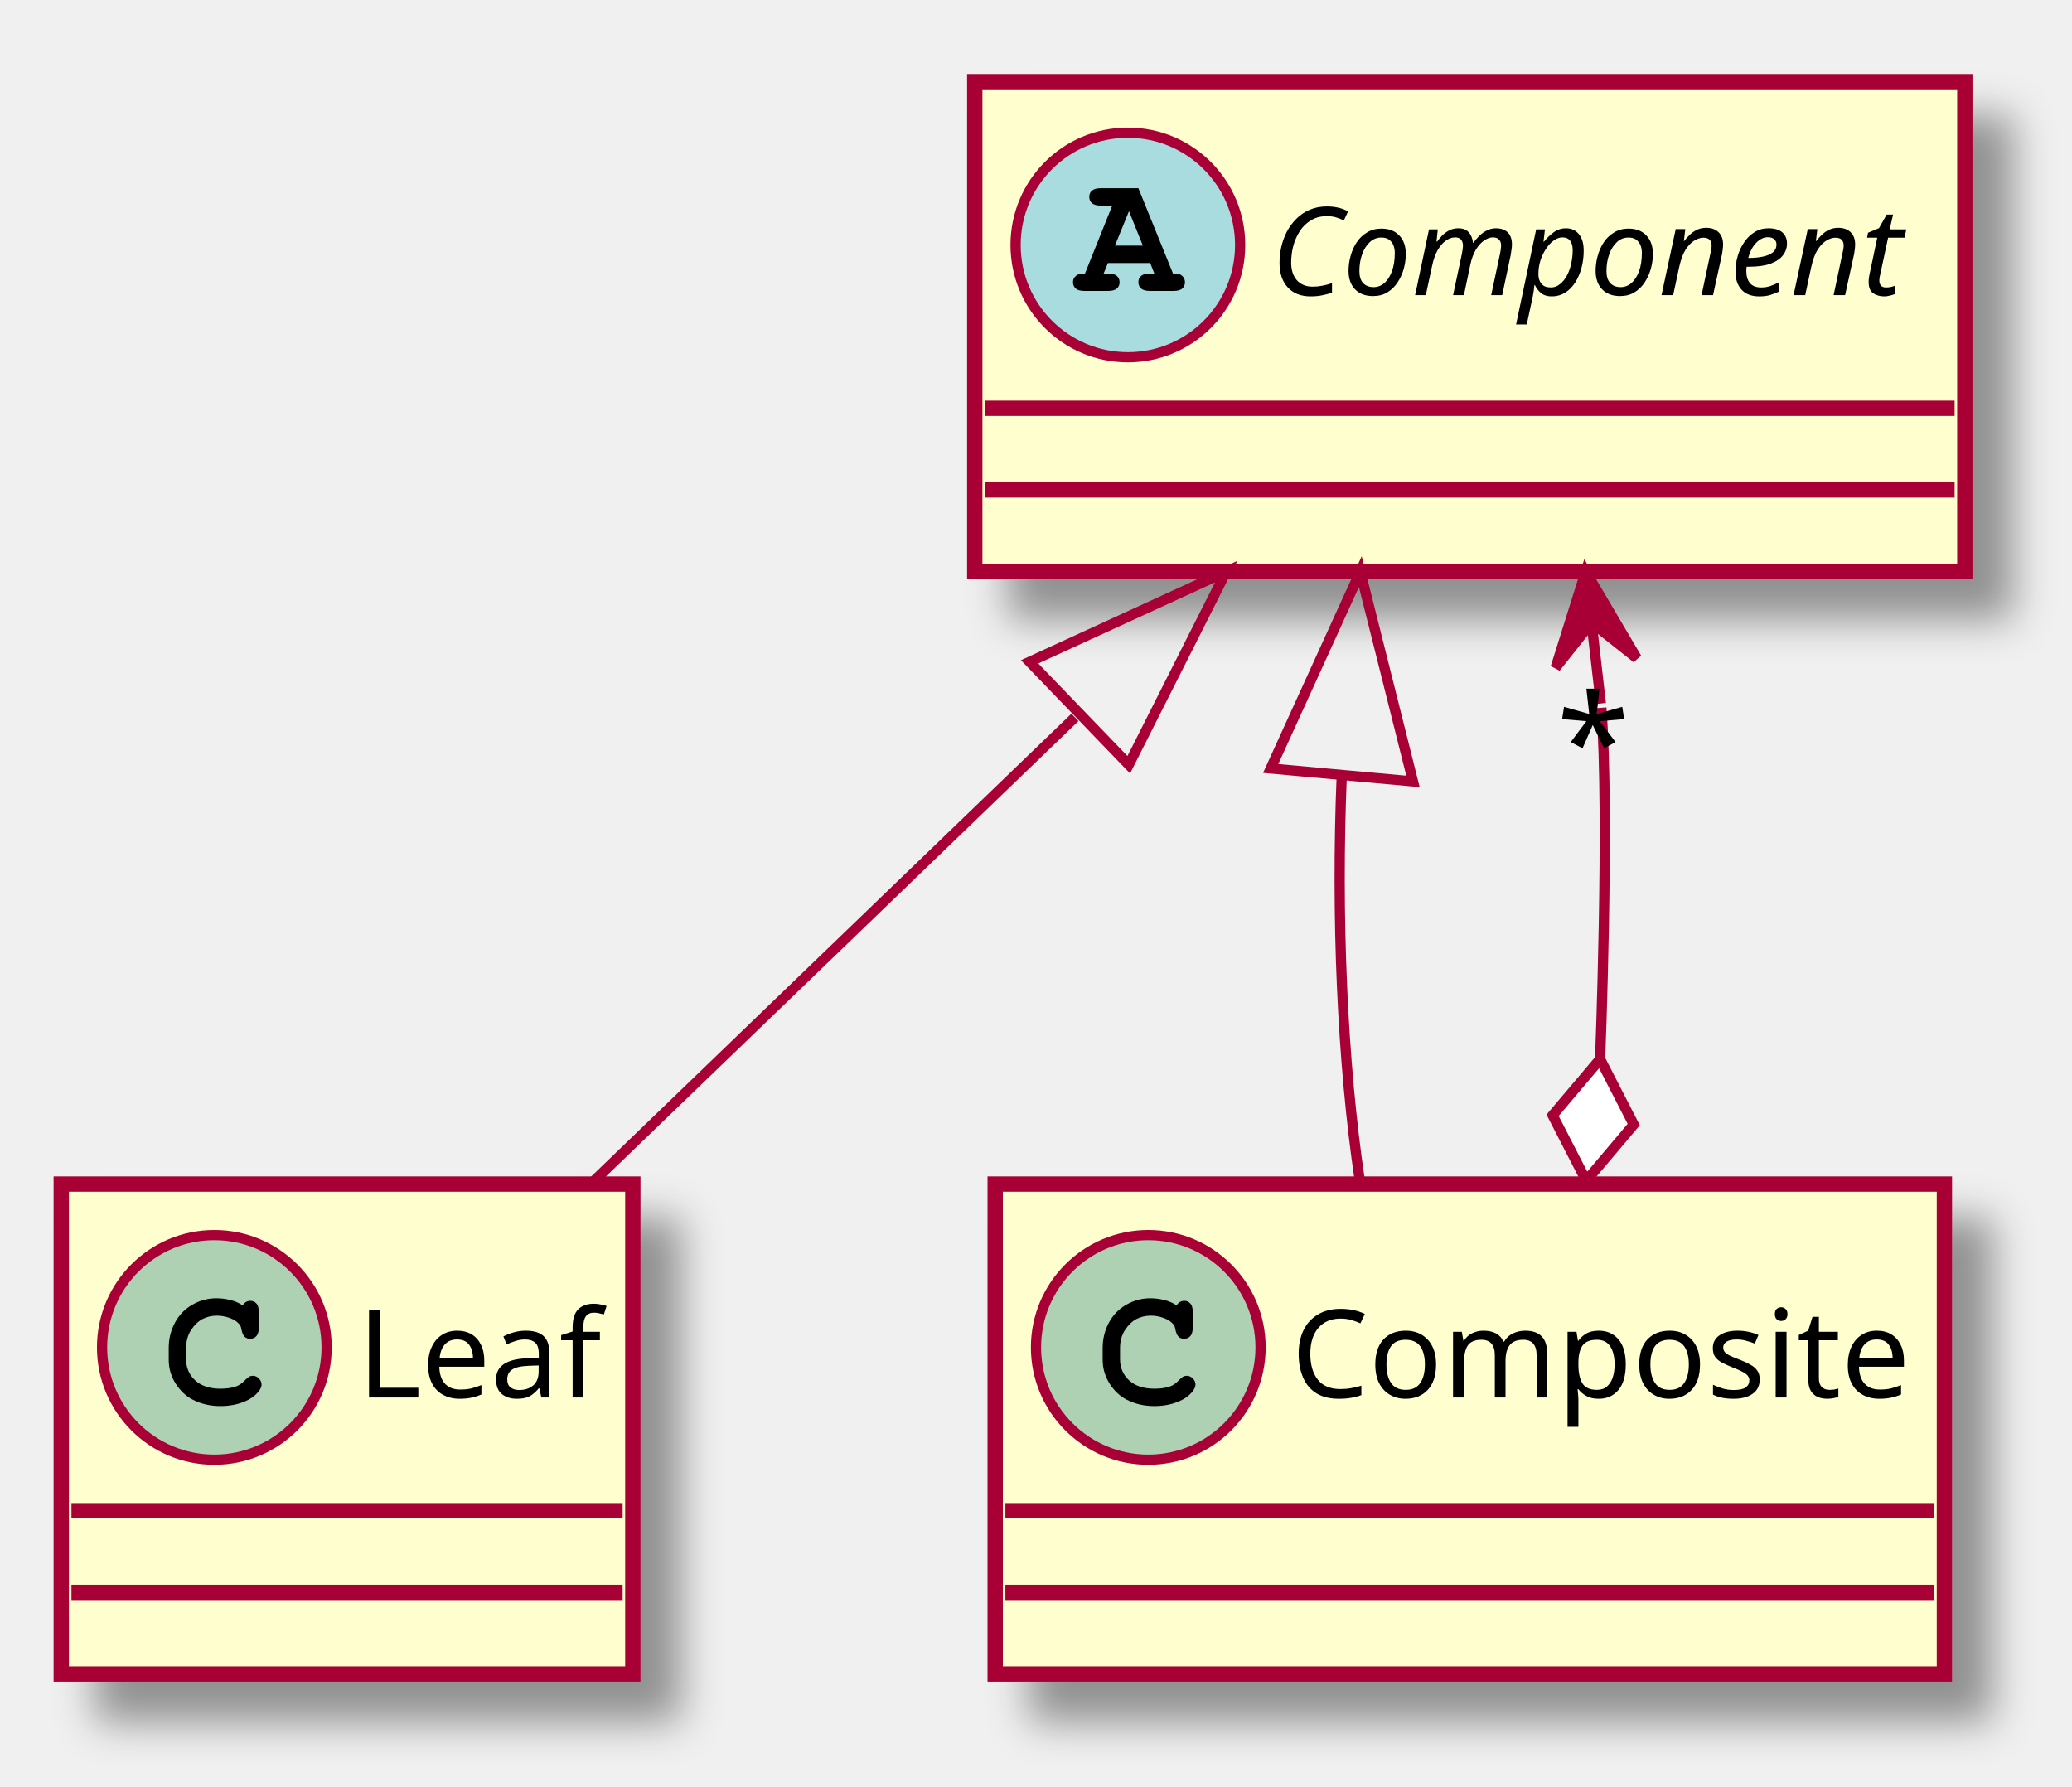
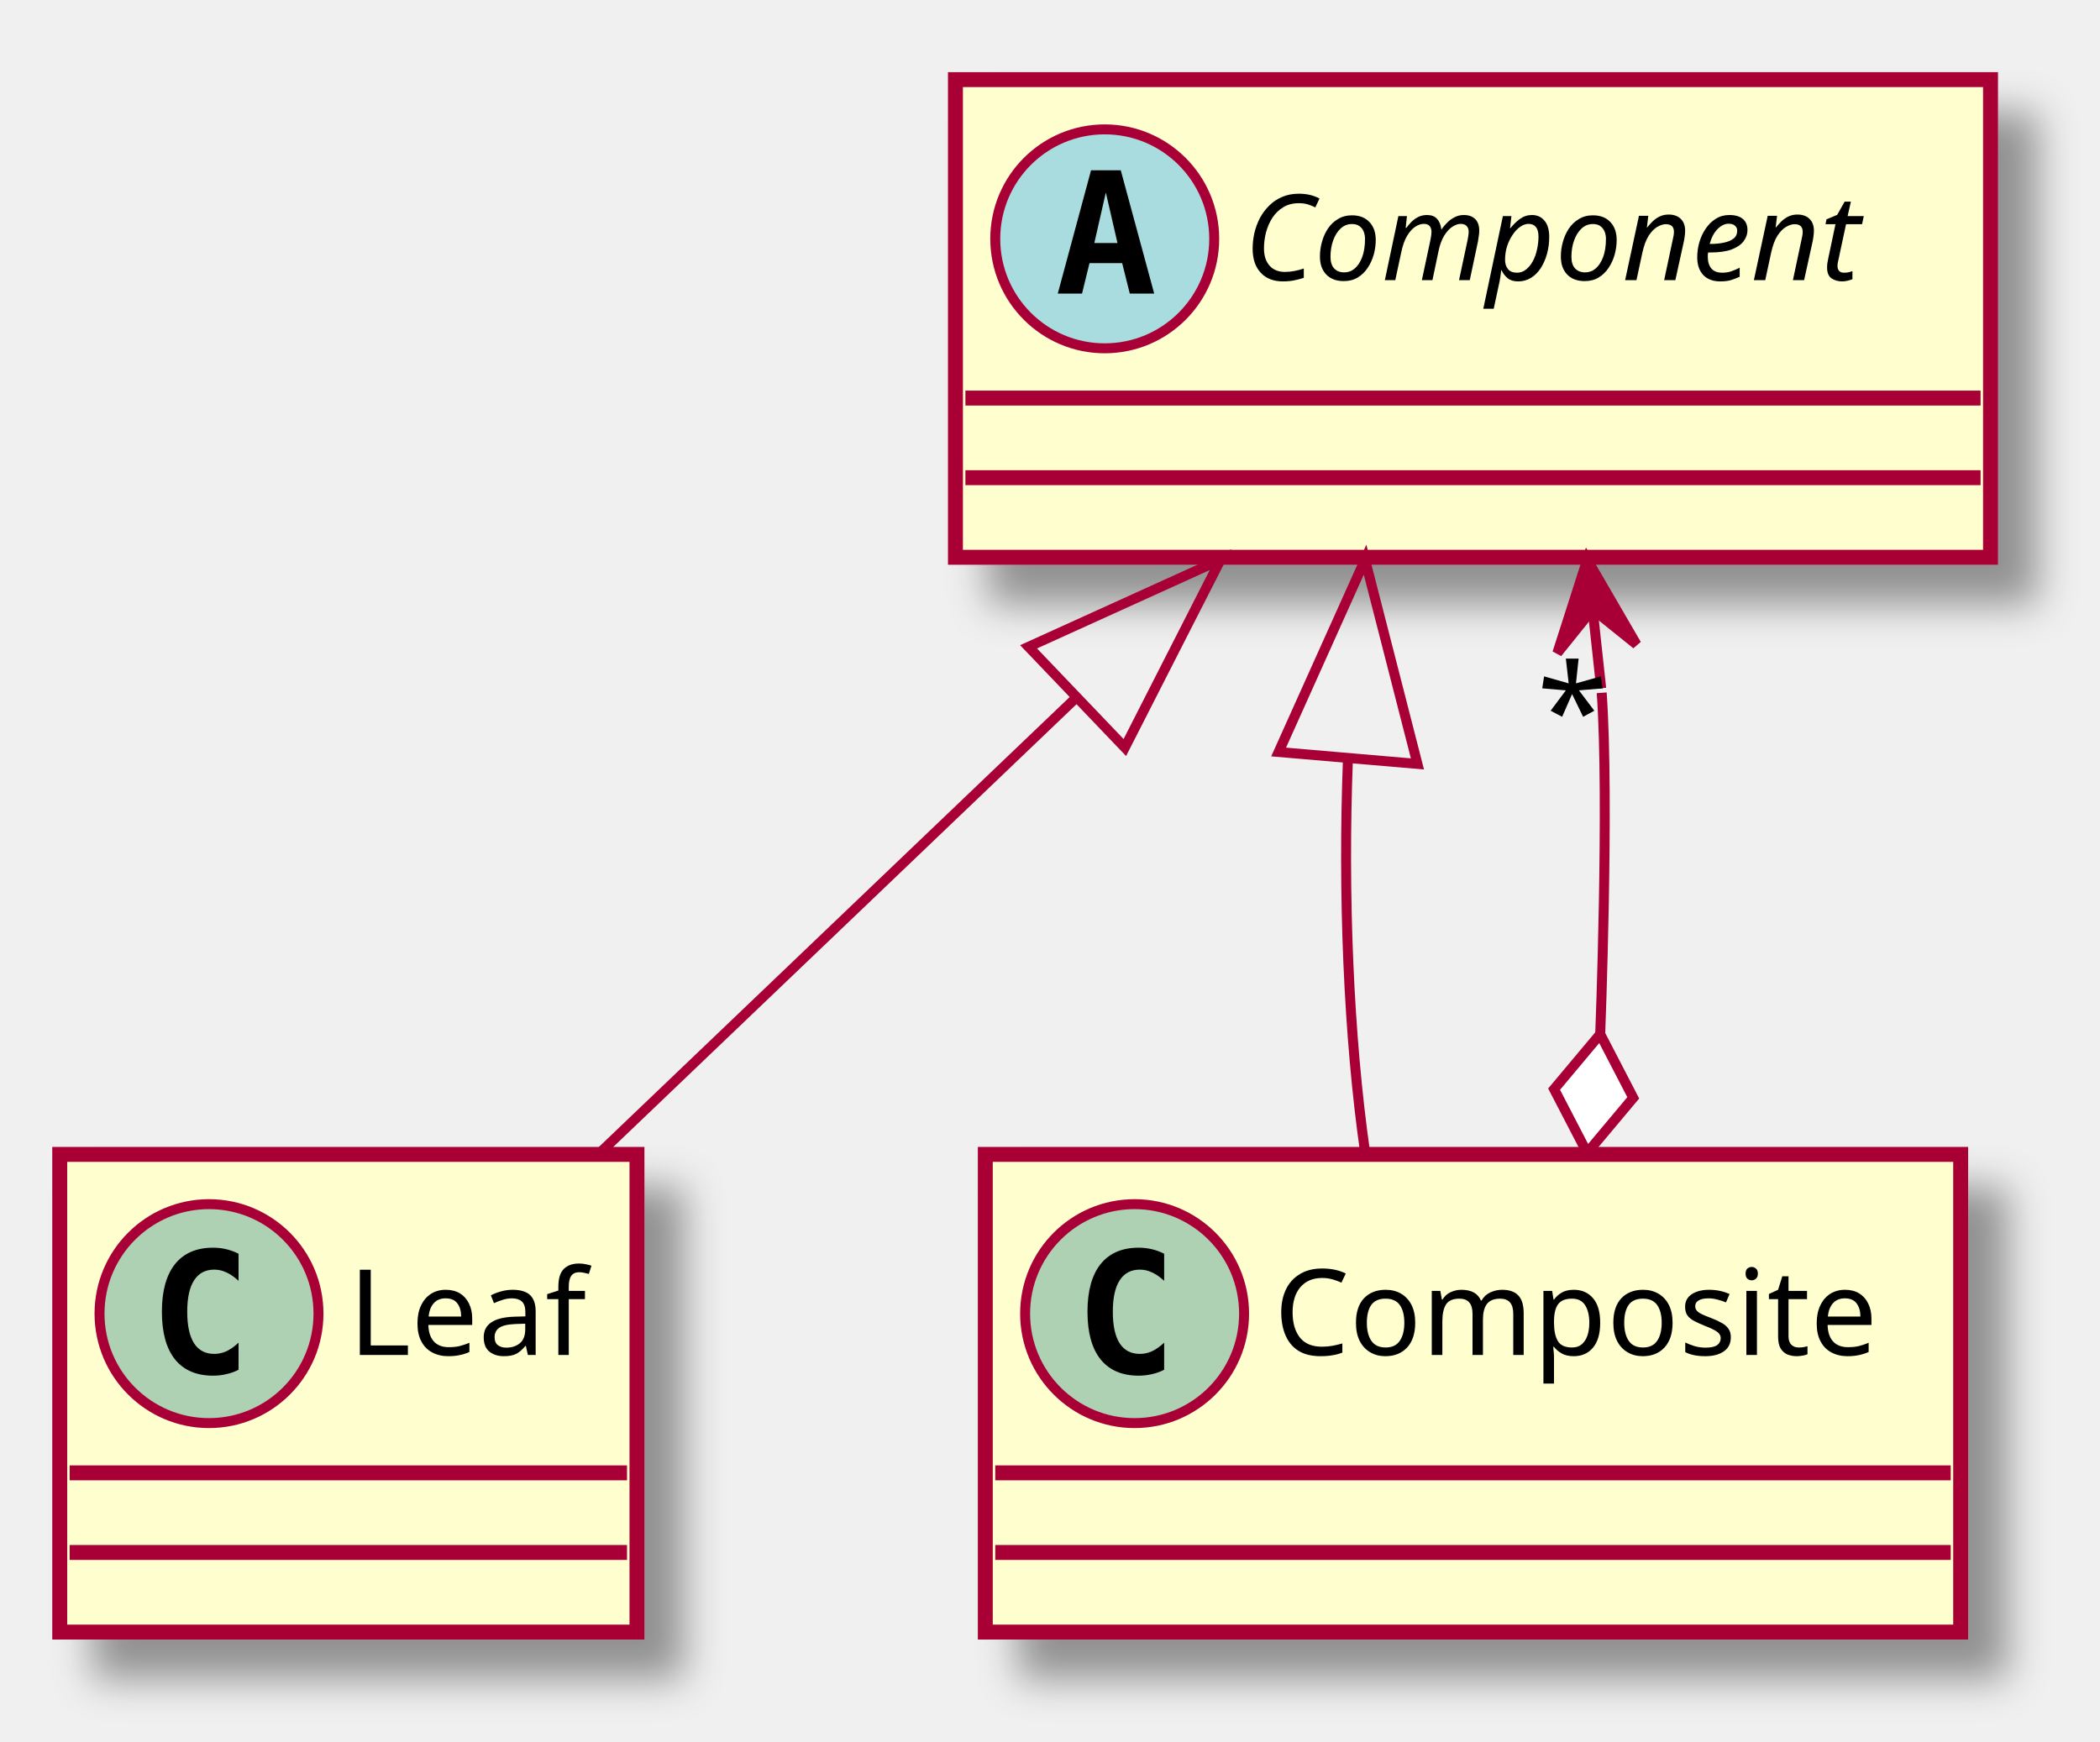
- <svg xmlns="http://www.w3.org/2000/svg" contentScriptType="application/ecmascript" contentStyleType="text/css" height="175px" preserveAspectRatio="none" style="width:203px;height:175px;" version="1.1" viewBox="0 0 203 175" width="203px" zoomAndPan="magnify">
+ <svg xmlns="http://www.w3.org/2000/svg" contentScriptType="application/ecmascript" contentStyleType="text/css" height="175px" preserveAspectRatio="none" style="width:211px;height:175px;" version="1.1" viewBox="0 0 211 175" width="211px" zoomAndPan="magnify">
  <defs>
    <filter height="300%" id="f13r0kwgxagg9i" width="300%" x="-1" y="-1">
      <feGaussianBlur result="blurOut" stdDeviation="2.0" />
      <feColorMatrix in="blurOut" result="blurOut2" type="matrix" values="0 0 0 0 0 0 0 0 0 0 0 0 0 0 0 0 0 0 .4 0" />
      <feOffset dx="4.0" dy="4.0" in="blurOut2" result="blurOut3" />
      <feBlend in="SourceGraphic" in2="blurOut3" mode="normal" />
    </filter>
  </defs>
  <g>
-     <rect fill="#FEFECE" filter="url(#f13r0kwgxagg9i)" height="48" id="Component" style="stroke: #A80036; stroke-width: 1.5;" width="97" x="95.5" y="8" />
-     <ellipse cx="110.5" cy="24" fill="#A9DCDF" rx="11" ry="11" style="stroke: #A80036; stroke-width: 1.0;" />
-     <path d="M112.688,25.766 L108.547,25.766 L108.125,26.797 L108.547,26.797 Q109.156,26.797 109.422,27.031 Q109.688,27.266 109.688,27.656 Q109.688,28.031 109.422,28.266 Q109.156,28.5 108.547,28.5 L106.25,28.5 Q105.641,28.5 105.391,28.266 Q105.125,28.031 105.125,27.641 Q105.125,27.266 105.406,27.031 Q105.672,26.781 106.297,26.797 L108.969,20.141 L107.859,20.141 Q107.25,20.141 106.984,19.906 Q106.719,19.672 106.719,19.281 Q106.719,18.906 106.984,18.672 Q107.25,18.438 107.859,18.438 L111.531,18.438 L114.922,26.797 Q115.516,26.797 115.703,26.938 Q116.094,27.203 116.094,27.656 Q116.094,28.031 115.828,28.266 Q115.578,28.5 114.969,28.5 L112.672,28.5 Q112.062,28.5 111.797,28.266 Q111.531,28.031 111.531,27.641 Q111.531,27.266 111.797,27.031 Q112.062,26.797 112.672,26.797 L113.094,26.797 L112.688,25.766 Z M111.969,24.062 L110.609,20.688 L109.234,24.062 L111.969,24.062 Z " />
-     <text fill="#000000" font-family="sans-serif" font-size="12" font-style="italic" lengthAdjust="spacingAndGlyphs" textLength="65" x="124.5" y="28.91">Component</text>
-     <line style="stroke: #A80036; stroke-width: 1.5;" x1="96.5" x2="191.5" y1="40" y2="40" />
-     <line style="stroke: #A80036; stroke-width: 1.5;" x1="96.5" x2="191.5" y1="48" y2="48" />
-     <rect fill="#FEFECE" filter="url(#f13r0kwgxagg9i)" height="48" id="Leaf" style="stroke: #A80036; stroke-width: 1.5;" width="56" x="6" y="116" />
+     <rect fill="#FEFECE" filter="url(#f13r0kwgxagg9i)" height="48" id="Component" style="stroke: #A80036; stroke-width: 1.5;" width="104" x="96" y="8" />
+     <ellipse cx="111" cy="24" fill="#A9DCDF" rx="11" ry="11" style="stroke: #A80036; stroke-width: 1.0;" />
+     <path d="M111.109,19.344 L109.953,24.422 L112.281,24.422 L111.109,19.344 Z M109.625,17.109 L112.609,17.109 L115.969,29.5 L113.516,29.5 L112.75,26.438 L109.469,26.438 L108.719,29.5 L106.281,29.5 L109.625,17.109 Z " />
+     <text fill="#000000" font-family="sans-serif" font-size="12" font-style="italic" lengthAdjust="spacingAndGlyphs" textLength="72" x="125" y="28.154">Component</text>
+     <line style="stroke: #A80036; stroke-width: 1.5;" x1="97" x2="199" y1="40" y2="40" />
+     <line style="stroke: #A80036; stroke-width: 1.5;" x1="97" x2="199" y1="48" y2="48" />
+     <rect fill="#FEFECE" filter="url(#f13r0kwgxagg9i)" height="48" id="Leaf" style="stroke: #A80036; stroke-width: 1.5;" width="58" x="6" y="116" />
    <ellipse cx="21" cy="132" fill="#ADD1B2" rx="11" ry="11" style="stroke: #A80036; stroke-width: 1.0;" />
-     <path d="M23.766,127.875 Q23.922,127.656 24.109,127.547 Q24.297,127.438 24.516,127.438 Q24.891,127.438 25.125,127.703 Q25.359,127.953 25.359,128.562 L25.359,130.016 Q25.359,130.625 25.125,130.891 Q24.891,131.156 24.516,131.156 Q24.172,131.156 23.969,130.953 Q23.766,130.766 23.656,130.25 Q23.609,129.891 23.422,129.703 Q23.094,129.328 22.484,129.109 Q21.875,128.891 21.25,128.891 Q20.484,128.891 19.844,129.219 Q19.219,129.547 18.719,130.297 Q18.234,131.047 18.234,132.078 L18.234,133.172 Q18.234,134.406 19.125,135.234 Q20.016,136.047 21.609,136.047 Q22.547,136.047 23.203,135.797 Q23.594,135.641 24.016,135.203 Q24.281,134.938 24.422,134.859 Q24.578,134.781 24.781,134.781 Q25.109,134.781 25.359,135.047 Q25.625,135.297 25.625,135.641 Q25.625,135.984 25.281,136.391 Q24.781,136.969 23.984,137.297 Q22.906,137.75 21.609,137.75 Q20.094,137.75 18.891,137.125 Q17.906,136.625 17.219,135.562 Q16.531,134.484 16.531,133.203 L16.531,132.047 Q16.531,130.719 17.141,129.578 Q17.766,128.422 18.859,127.812 Q19.953,127.188 21.188,127.188 Q21.922,127.188 22.562,127.359 Q23.219,127.516 23.766,127.875 Z " />
-     <text fill="#000000" font-family="sans-serif" font-size="12" lengthAdjust="spacingAndGlyphs" textLength="24" x="35" y="136.91">Leaf</text>
-     <line style="stroke: #A80036; stroke-width: 1.5;" x1="7" x2="61" y1="148" y2="148" />
-     <line style="stroke: #A80036; stroke-width: 1.5;" x1="7" x2="61" y1="156" y2="156" />
-     <rect fill="#FEFECE" filter="url(#f13r0kwgxagg9i)" height="48" id="Composite" style="stroke: #A80036; stroke-width: 1.5;" width="93" x="97.5" y="116" />
-     <ellipse cx="112.5" cy="132" fill="#ADD1B2" rx="11" ry="11" style="stroke: #A80036; stroke-width: 1.0;" />
-     <path d="M115.266,127.875 Q115.422,127.656 115.609,127.547 Q115.797,127.438 116.016,127.438 Q116.391,127.438 116.625,127.703 Q116.859,127.953 116.859,128.562 L116.859,130.016 Q116.859,130.625 116.625,130.891 Q116.391,131.156 116.016,131.156 Q115.672,131.156 115.469,130.953 Q115.266,130.766 115.156,130.25 Q115.109,129.891 114.922,129.703 Q114.594,129.328 113.984,129.109 Q113.375,128.891 112.75,128.891 Q111.984,128.891 111.344,129.219 Q110.719,129.547 110.219,130.297 Q109.734,131.047 109.734,132.078 L109.734,133.172 Q109.734,134.406 110.625,135.234 Q111.516,136.047 113.109,136.047 Q114.047,136.047 114.703,135.797 Q115.094,135.641 115.516,135.203 Q115.781,134.938 115.922,134.859 Q116.078,134.781 116.281,134.781 Q116.609,134.781 116.859,135.047 Q117.125,135.297 117.125,135.641 Q117.125,135.984 116.781,136.391 Q116.281,136.969 115.484,137.297 Q114.406,137.75 113.109,137.75 Q111.594,137.75 110.391,137.125 Q109.406,136.625 108.719,135.562 Q108.031,134.484 108.031,133.203 L108.031,132.047 Q108.031,130.719 108.641,129.578 Q109.266,128.422 110.359,127.812 Q111.453,127.188 112.688,127.188 Q113.422,127.188 114.062,127.359 Q114.719,127.516 115.266,127.875 Z " />
-     <text fill="#000000" font-family="sans-serif" font-size="12" lengthAdjust="spacingAndGlyphs" textLength="61" x="126.5" y="136.91">Composite</text>
-     <line style="stroke: #A80036; stroke-width: 1.5;" x1="98.5" x2="189.5" y1="148" y2="148" />
-     <line style="stroke: #A80036; stroke-width: 1.5;" x1="98.5" x2="189.5" y1="156" y2="156" />
-     <path d="M131.453,76.024 C130.896,89.579 131.486,104.038 133.226,115.678 " fill="none" id="Component-Composite" style="stroke: #A80036; stroke-width: 1.0;" />
-     <polygon fill="none" points="124.491,75.284,133.274,56,138.434,76.552,124.491,75.284" style="stroke: #A80036; stroke-width: 1.0;" />
-     <path d="M156.889,69.338 C157.705,80.126 156.767,103.756 156.767,103.756 " fill="none" id="Component-Composite-1" style="stroke: #A80036; stroke-width: 1.0;" />
-     <polygon fill="#FFFFFF" points="155.408,115.678,160.062,110.17,156.767,103.756,152.113,109.264,155.408,115.678" style="stroke: #A80036; stroke-width: 1.0;" />
-     <polygon fill="#A80036" points="155.357,56,152.41,65.398,155.928,60.967,160.358,64.485,155.357,56" style="stroke: #A80036; stroke-width: 1.0;" />
-     <line style="stroke: #A80036; stroke-width: 1.0;" x1="155.928" x2="156.84" y1="60.967" y2="68.915" />
-     <text fill="#000000" font-family="sans-serif" font-size="13" lengthAdjust="spacingAndGlyphs" textLength="5" x="152.516" y="77.338">*</text>
-     <path d="M105.313,70.28 C89.632,85.391 72.007,102.375 58.202,115.678 " fill="none" id="Component-Leaf" style="stroke: #A80036; stroke-width: 1.0;" />
-     <polygon fill="none" points="100.873,64.838,120.132,56,110.587,74.919,100.873,64.838" style="stroke: #A80036; stroke-width: 1.0;" />
+     <path d="M23.969,137.641 Q23.391,137.938 22.75,138.078 Q22.109,138.234 21.406,138.234 Q18.906,138.234 17.578,136.594 Q16.266,134.938 16.266,131.812 Q16.266,128.688 17.578,127.031 Q18.906,125.375 21.406,125.375 Q22.109,125.375 22.75,125.531 Q23.406,125.688 23.969,125.984 L23.969,128.703 Q23.344,128.125 22.75,127.859 Q22.156,127.578 21.531,127.578 Q20.188,127.578 19.5,128.656 Q18.812,129.719 18.812,131.812 Q18.812,133.906 19.5,134.984 Q20.188,136.047 21.531,136.047 Q22.156,136.047 22.75,135.781 Q23.344,135.5 23.969,134.922 L23.969,137.641 Z " />
+     <text fill="#000000" font-family="sans-serif" font-size="12" lengthAdjust="spacingAndGlyphs" textLength="26" x="35" y="136.154">Leaf</text>
+     <line style="stroke: #A80036; stroke-width: 1.5;" x1="7" x2="63" y1="148" y2="148" />
+     <line style="stroke: #A80036; stroke-width: 1.5;" x1="7" x2="63" y1="156" y2="156" />
+     <rect fill="#FEFECE" filter="url(#f13r0kwgxagg9i)" height="48" id="Composite" style="stroke: #A80036; stroke-width: 1.5;" width="98" x="99" y="116" />
+     <ellipse cx="114" cy="132" fill="#ADD1B2" rx="11" ry="11" style="stroke: #A80036; stroke-width: 1.0;" />
+     <path d="M116.969,137.641 Q116.391,137.938 115.75,138.078 Q115.109,138.234 114.406,138.234 Q111.906,138.234 110.578,136.594 Q109.266,134.938 109.266,131.812 Q109.266,128.688 110.578,127.031 Q111.906,125.375 114.406,125.375 Q115.109,125.375 115.75,125.531 Q116.406,125.688 116.969,125.984 L116.969,128.703 Q116.344,128.125 115.75,127.859 Q115.156,127.578 114.531,127.578 Q113.188,127.578 112.5,128.656 Q111.812,129.719 111.812,131.812 Q111.812,133.906 112.5,134.984 Q113.188,136.047 114.531,136.047 Q115.156,136.047 115.75,135.781 Q116.344,135.5 116.969,134.922 L116.969,137.641 Z " />
+     <text fill="#000000" font-family="sans-serif" font-size="12" lengthAdjust="spacingAndGlyphs" textLength="66" x="128" y="136.154">Composite</text>
+     <line style="stroke: #A80036; stroke-width: 1.5;" x1="100" x2="196" y1="148" y2="148" />
+     <line style="stroke: #A80036; stroke-width: 1.5;" x1="100" x2="196" y1="156" y2="156" />
+     <path d="M135.435,76.291 C134.915,89.817 135.492,104.183 137.168,115.844 " fill="none" id="Component-Composite" style="stroke: #A80036; stroke-width: 1.0;" />
+     <polygon fill="none" points="128.471,75.565,137.157,56.237,142.42,76.763,128.471,75.565" style="stroke: #A80036; stroke-width: 1.0;" />
+     <path d="M160.932,69.615 C161.702,80.4 160.783,103.916 160.783,103.916 " fill="none" id="Component-Composite-1" style="stroke: #A80036; stroke-width: 1.0;" />
+     <polygon fill="#FFFFFF" points="159.469,115.844,164.102,110.318,160.783,103.916,156.15,109.442,159.469,115.844" style="stroke: #A80036; stroke-width: 1.0;" />
+     <polygon fill="#A80036" points="159.481,56.237,156.475,65.616,160.02,61.208,164.428,64.754,159.481,56.237" style="stroke: #A80036; stroke-width: 1.0;" />
+     <line style="stroke: #A80036; stroke-width: 1.0;" x1="160.02" x2="160.883" y1="61.208" y2="69.162" />
+     <text fill="#000000" font-family="sans-serif" font-size="13" lengthAdjust="spacingAndGlyphs" textLength="7" x="154.427" y="76.056">*</text>
+     <path d="M108.152,70.085 C92.227,85.306 74.363,102.379 60.275,115.844 " fill="none" id="Component-Leaf" style="stroke: #A80036; stroke-width: 1.0;" />
+     <polygon fill="none" points="103.346,64.996,122.641,56.237,113.019,75.116,103.346,64.996" style="stroke: #A80036; stroke-width: 1.0;" />
  </g>
</svg>
